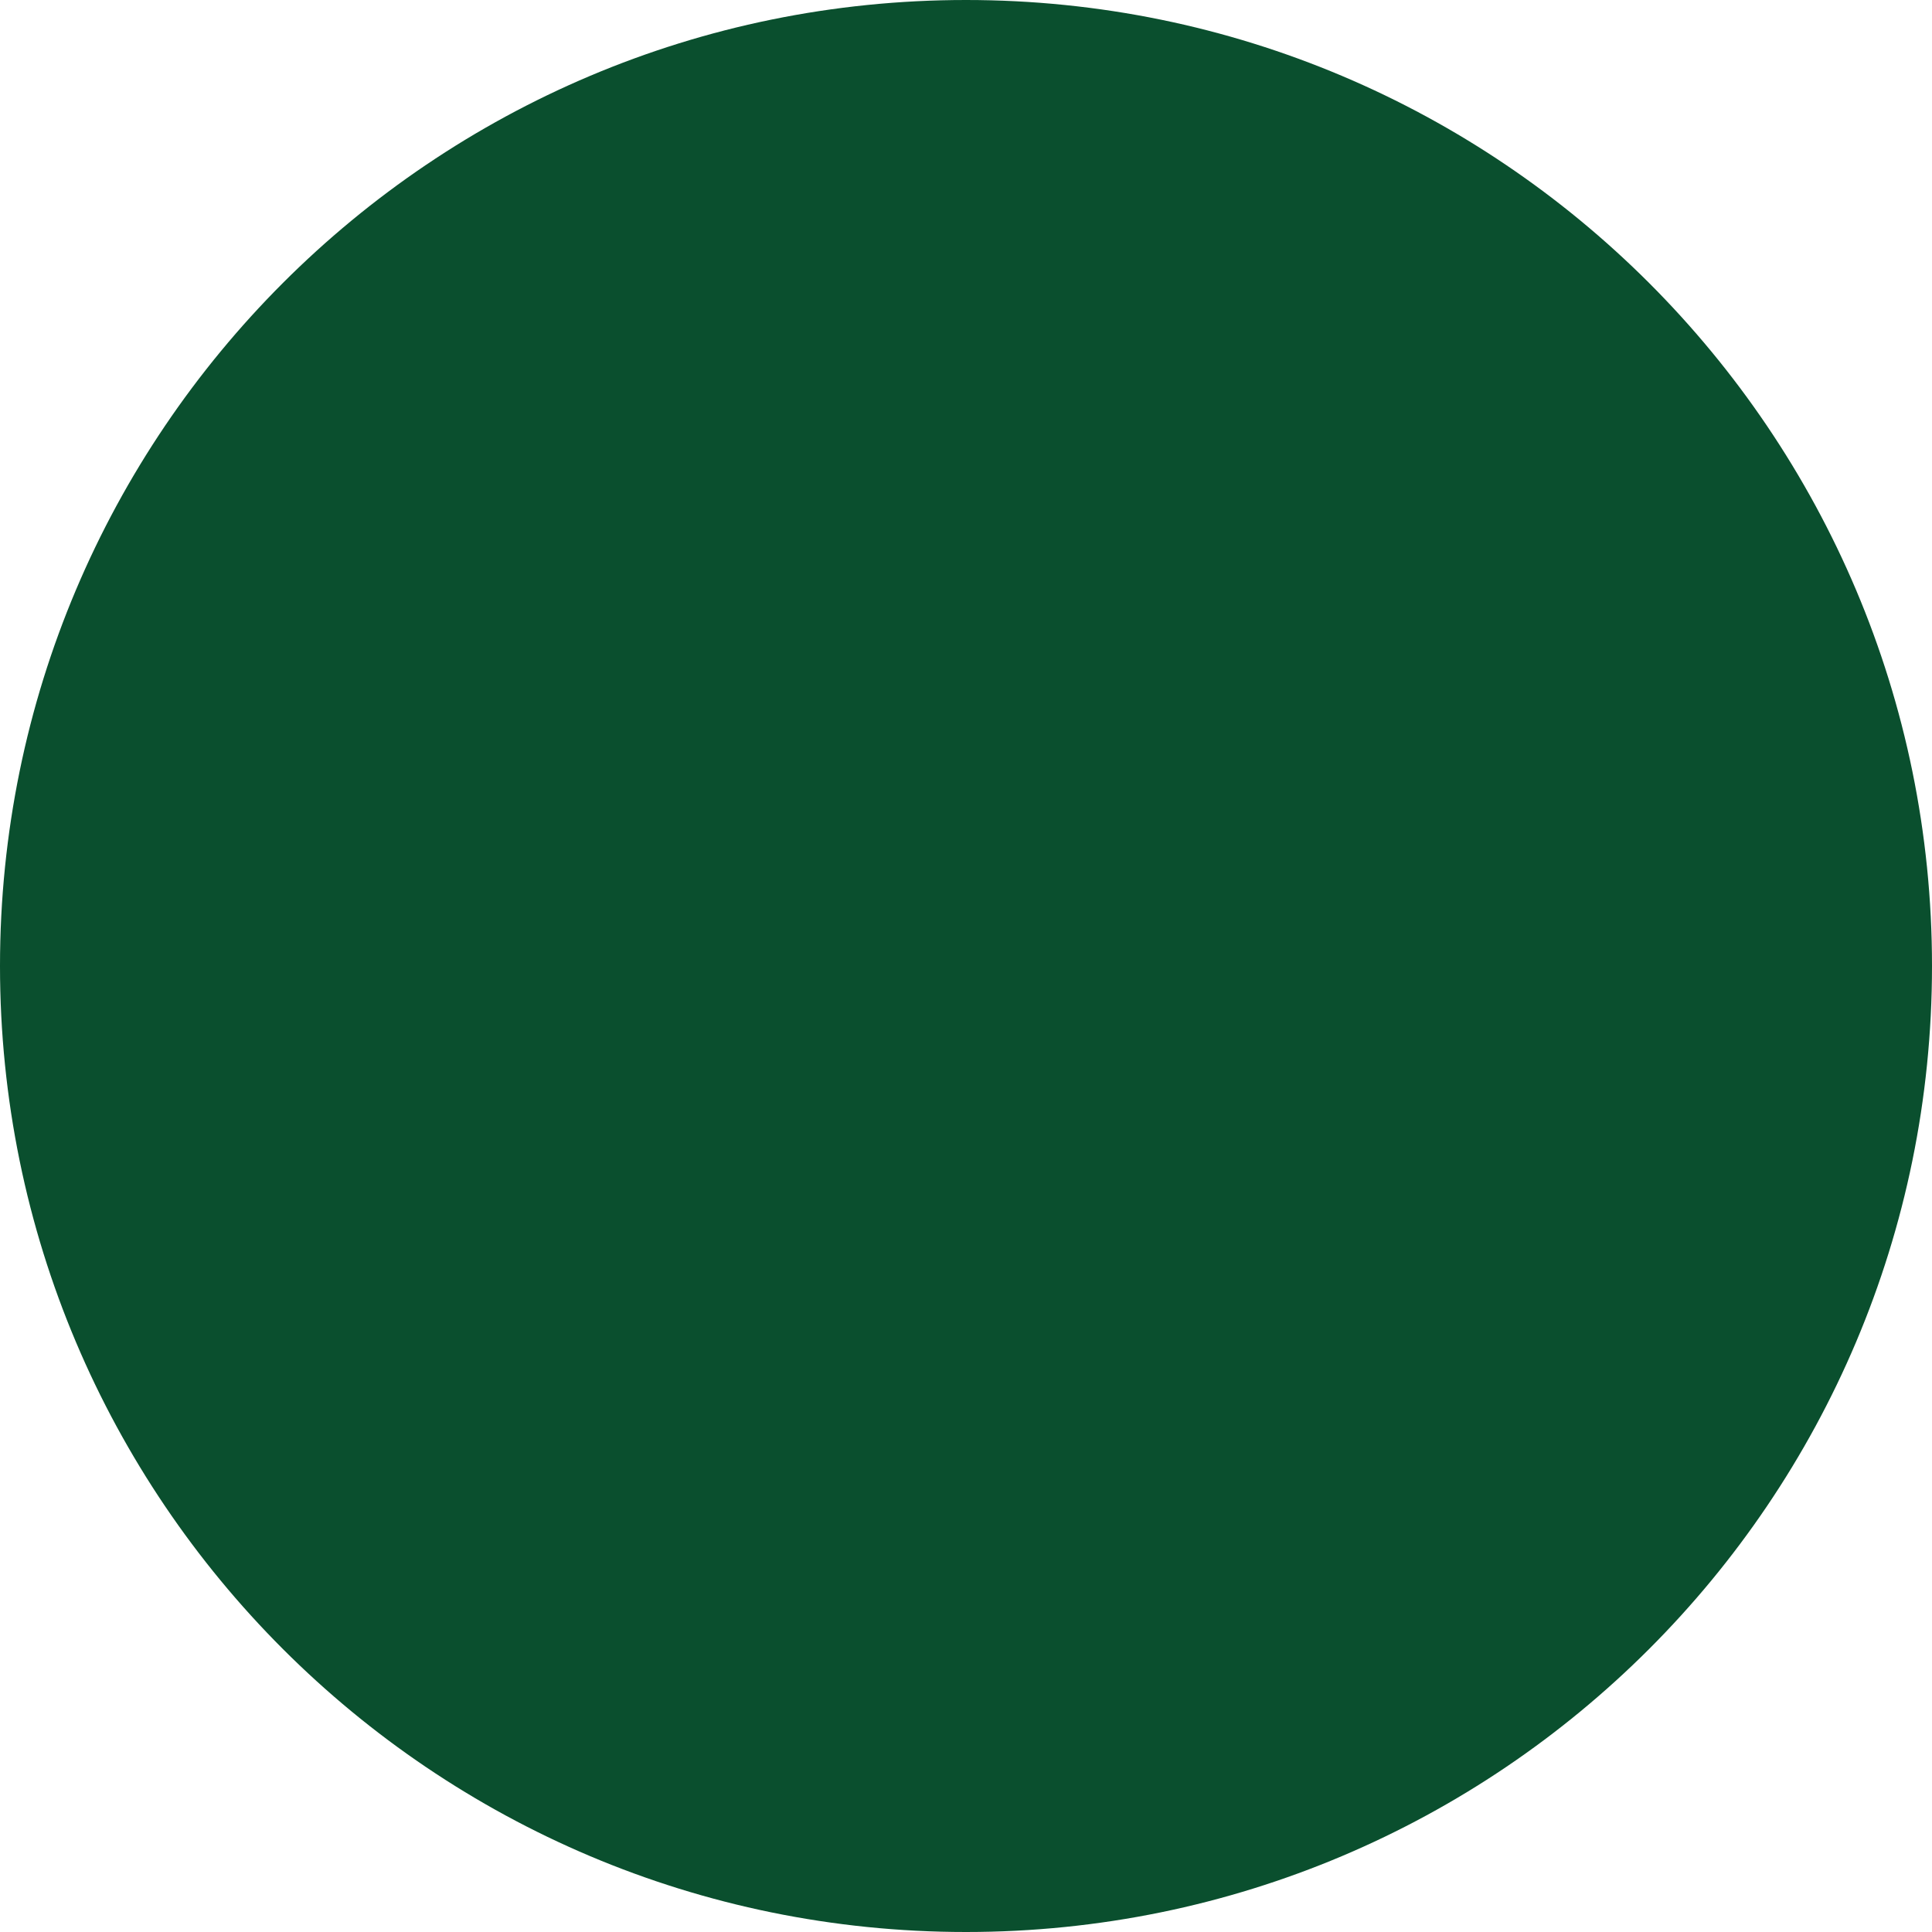
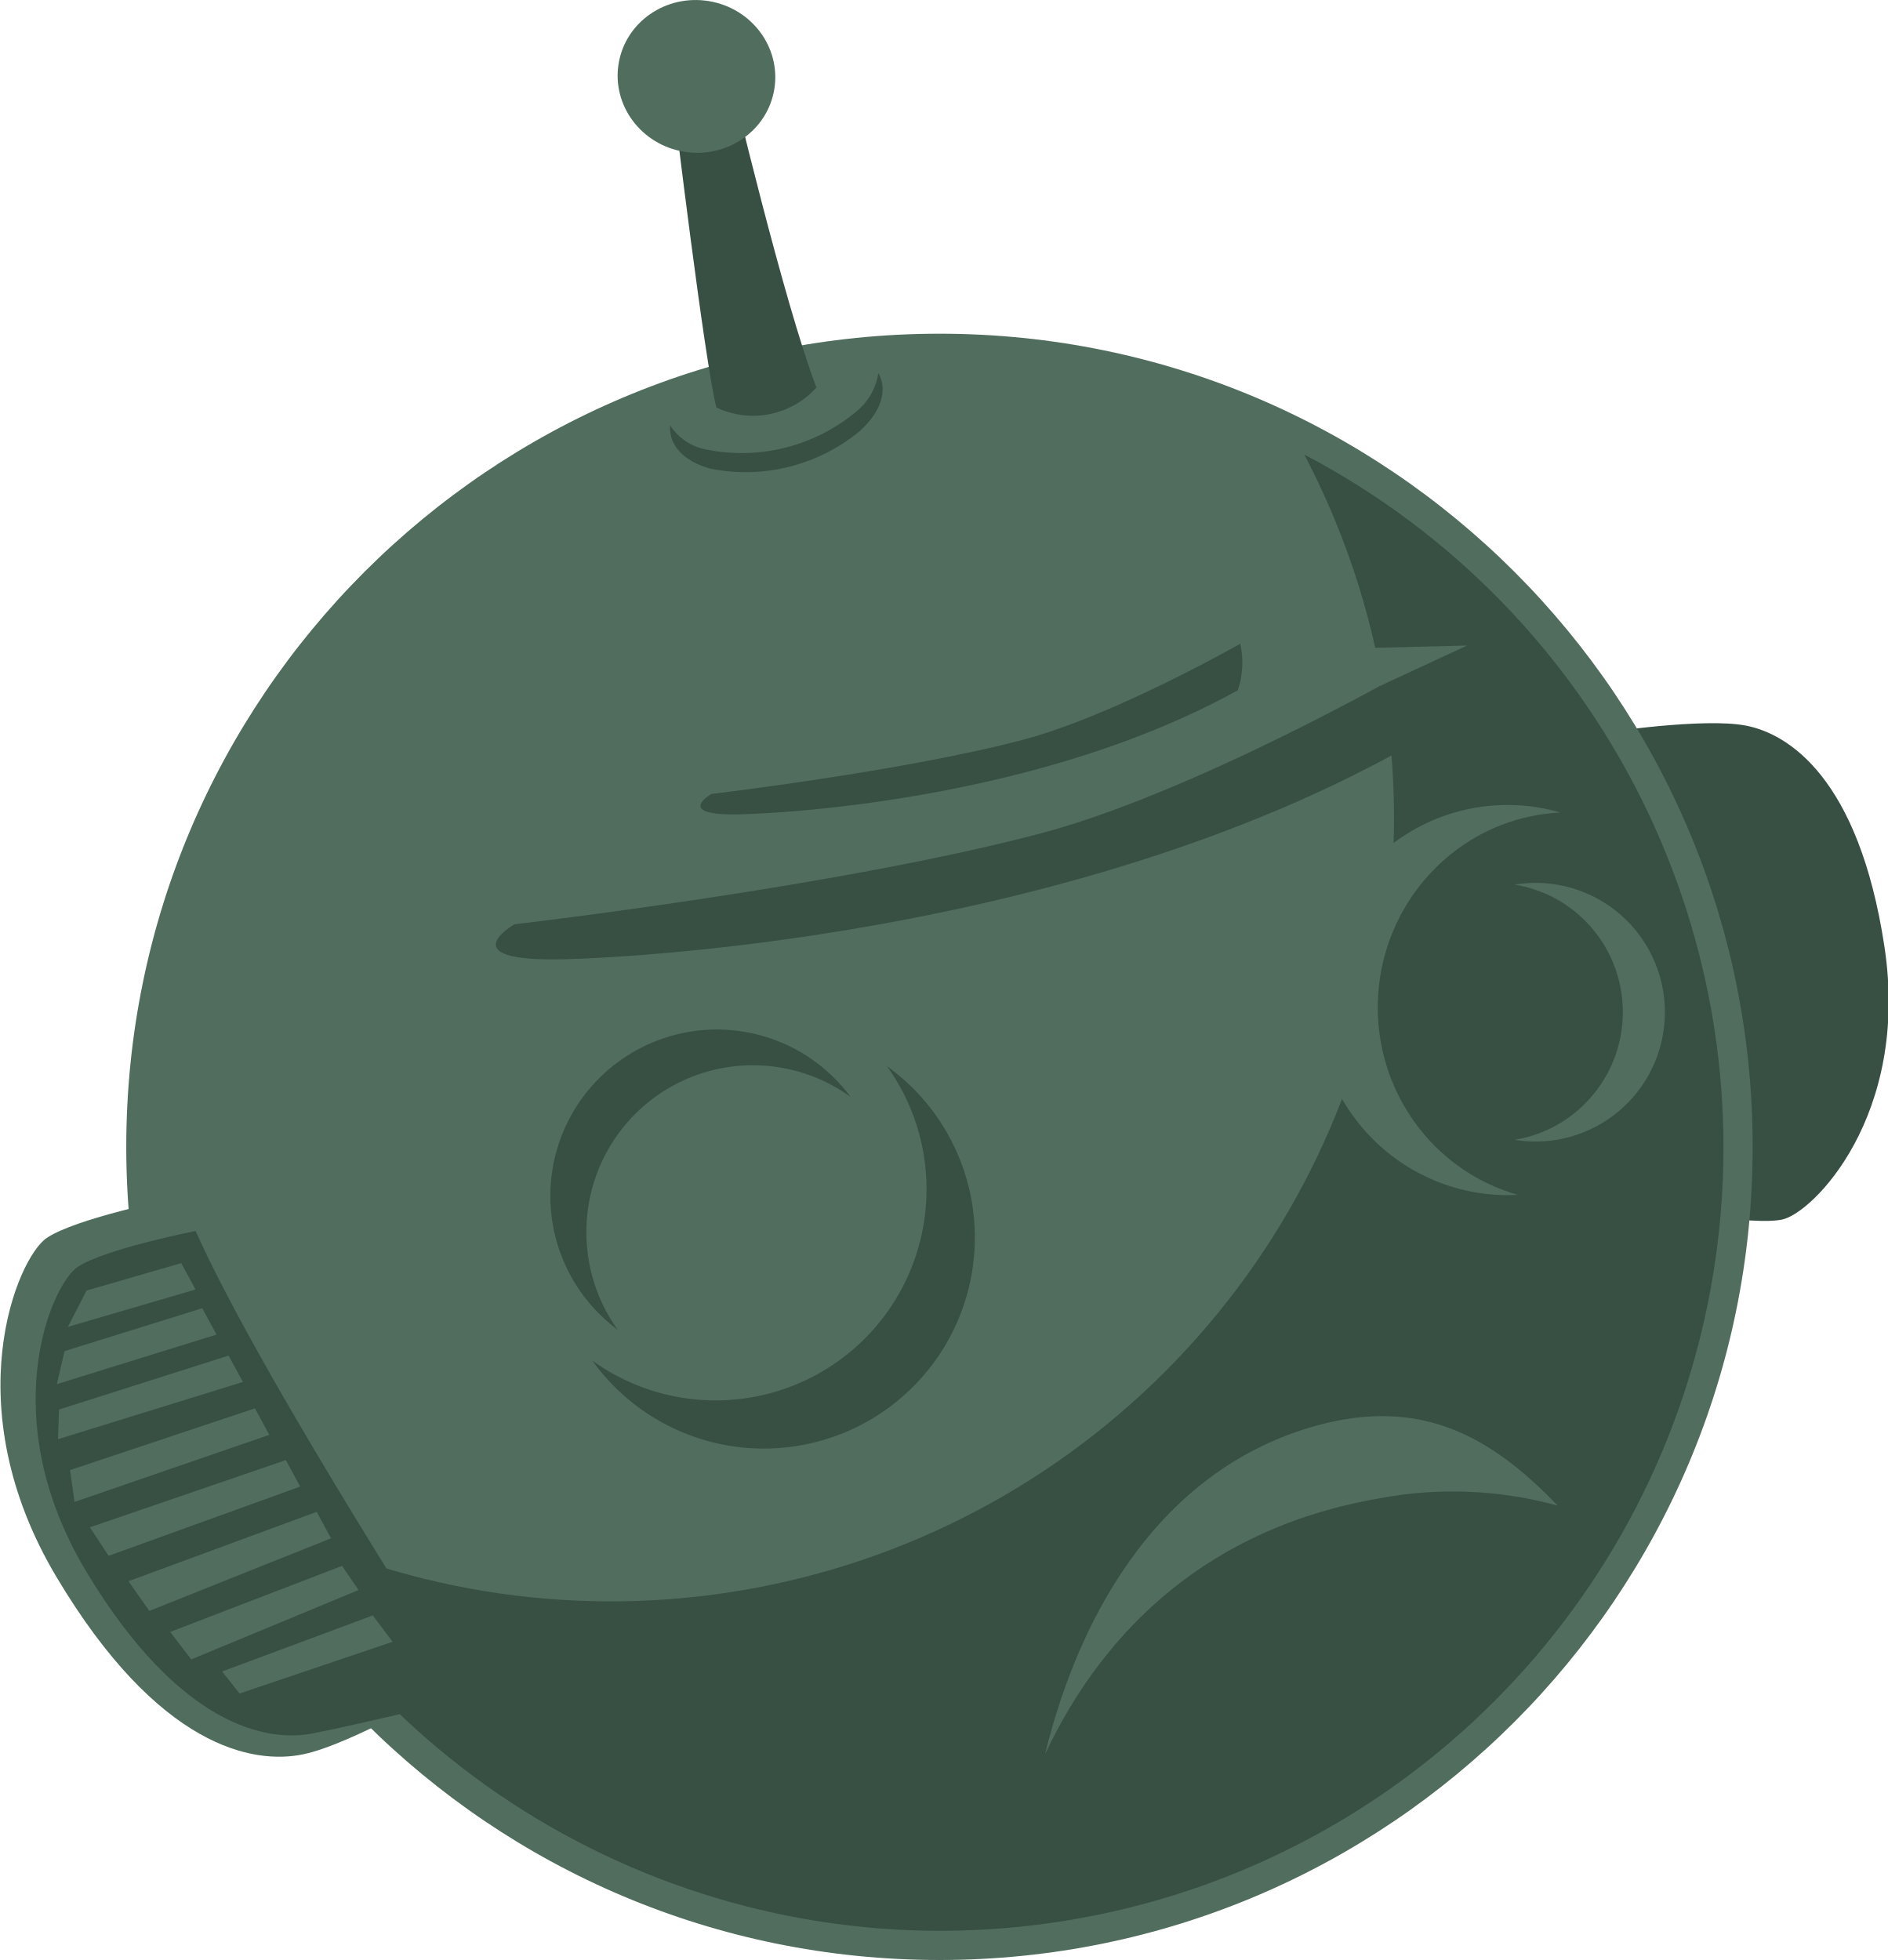
- <svg xmlns="http://www.w3.org/2000/svg" viewBox="0 0 127 127">
+ <svg xmlns="http://www.w3.org/2000/svg" viewBox="0 0 147.41 153.06">
  <g id="Layer_2" data-name="Layer 2">
    <g id="Layer_1-2" data-name="Layer 1">
-       <circle cx="63.5" cy="63.5" r="63.5" style="fill:#0a4f2e" />
+       <path d="M130.15,94.44s6.63,1.27,9,.8,10-8.1,8-21.31-7.52-16.64-10.84-17.27-11,.55-11,.55S129.78,81.9,130.15,94.44Z" style="fill:#384f43" />
+       <circle cx="73.36" cy="89.56" r="63.5" style="fill:#506d5e" />
+       <path d="M101.85,35.5A61.14,61.14,0,0,1,19.3,118.05,61.14,61.14,0,1,0,101.85,35.5Z" style="fill:#384f43" />
+       <path d="M45.79,96.25A13,13,0,0,1,66.42,85.66a13,13,0,1,0-18.19,18.18A13,13,0,0,1,45.79,96.25Z" style="fill:#384f43" />
+       <path d="M123.76,71.89a10.11,10.11,0,0,1,0,14.3,10,10,0,0,1-5.5,2.82,10.1,10.1,0,1,0,0-19.93A10.05,10.05,0,0,1,123.76,71.89Z" style="fill:#506d5e" />
+       <path d="M72.35,92.86a16.47,16.47,0,0,1-26.09,13.4,16.48,16.48,0,1,0,23-23A16.39,16.39,0,0,1,72.35,92.86Z" style="fill:#384f43" />
+       <path d="M110.86,88.16a15.39,15.39,0,0,1,2.39-21.42,14.75,14.75,0,0,1,8.6-3.29,14.81,14.81,0,0,0-13.48,2.73A15.39,15.39,0,0,0,106,87.6a14.88,14.88,0,0,0,12.53,5.71A14.93,14.93,0,0,1,110.86,88.16Z" style="fill:#506d5e" />
+       <path d="M13.64,93.59s-7.72,1.54-10,3.09-7.2,13.1.77,26.47S19.8,137.8,23.66,137s11.57-5.4,11.57-5.4S19.55,107,13.64,93.59Z" style="fill:#506d5e" />
+       <path d="M15.27,96.13s-7.06,1.4-9.18,2.79-6.59,11.84.71,23.91,14.12,13.23,17.65,12.53,12.14-2.76,12.14-2.76S20.69,108.2,15.27,96.13Z" style="fill:#384f43" />
+       <path d="M107.76,117a30.89,30.89,0,0,1,13.88.58c-5.12-5.33-10.6-8.55-18.92-6.23C91.09,114.6,84.48,125.24,81.6,137,86.26,127.08,94.6,119.25,107.76,117Z" style="fill:#506d5e" />
+       <path d="M44,74.91s37.11-.63,65.4-16.32a11.68,11.68,0,0,0,.33-6.12S93.07,62,81.12,65.12c-15.77,4.15-40.95,7.06-40.95,7.06S35.07,75.12,44,74.91Z" style="fill:#384f43" />
+       <path d="M57.83,63.59s22-.37,38.83-9.69a6.8,6.8,0,0,0,.19-3.63s-9.88,5.64-17,7.51C70.51,60.24,55.56,62,55.56,62S52.53,63.72,57.83,63.59Z" style="fill:#384f43" />
+       <polygon points="107.77 53.56 114.57 50.41 106.42 50.61 107.77 53.56" style="fill:#506d5e" />
+       <path d="M66.82,32.18a14,14,0,0,1-11.66,2.93,4.3,4.3,0,0,1-2.83-1.89c-.12,1.5,1,2.79,3.15,3.38a14,14,0,0,0,11.66-2.94c1.73-1.57,2.17-3.24,1.45-4.53A4.84,4.84,0,0,1,66.82,32.18Z" style="fill:#384f43" />
+       <path d="M52.61,8.17S55,28.11,55.94,31.82a6.65,6.65,0,0,0,7.81-1.56c-2.54-6.65-6.65-24-6.65-24Z" style="fill:#384f43" />
+       <ellipse cx="54.38" cy="5.97" rx="5.96" ry="6.16" transform="translate(39.64 58.65) rotate(-80.63)" style="fill:#506d5e" />
+       <polygon points="14.15 98.64 6.76 100.78 5.3 103.62 15.27 100.7 14.15 98.64" style="fill:#506d5e" />
+       <polygon points="15.79 102.16 5.04 105.51 4.44 108.09 16.91 104.22 15.79 102.16" style="fill:#506d5e" />
+       <polygon points="17.85 105.86 4.61 110.07 4.53 112.39 18.97 107.92 17.85 105.86" style="fill:#506d5e" />
+       <polygon points="19.91 109.98 5.47 114.8 5.82 117.29 21.03 112.05 19.91 109.98" style="fill:#506d5e" />
+       <polygon points="22.32 114.02 7.02 119.27 8.48 121.5 23.44 116.09 22.32 114.02" style="fill:#506d5e" />
+       <polygon points="24.73 118.06 10.03 123.48 11.66 125.8 25.85 120.13 24.73 118.06" style="fill:#506d5e" />
+       <polygon points="26.71 122.28 13.29 127.44 14.93 129.59 28 124.17 26.71 122.28" style="fill:#506d5e" />
+       <polygon points="29.11 126.15 17.34 130.53 18.71 132.25 30.66 128.21 29.11 126.15" style="fill:#506d5e" />
    </g>
  </g>
</svg>
